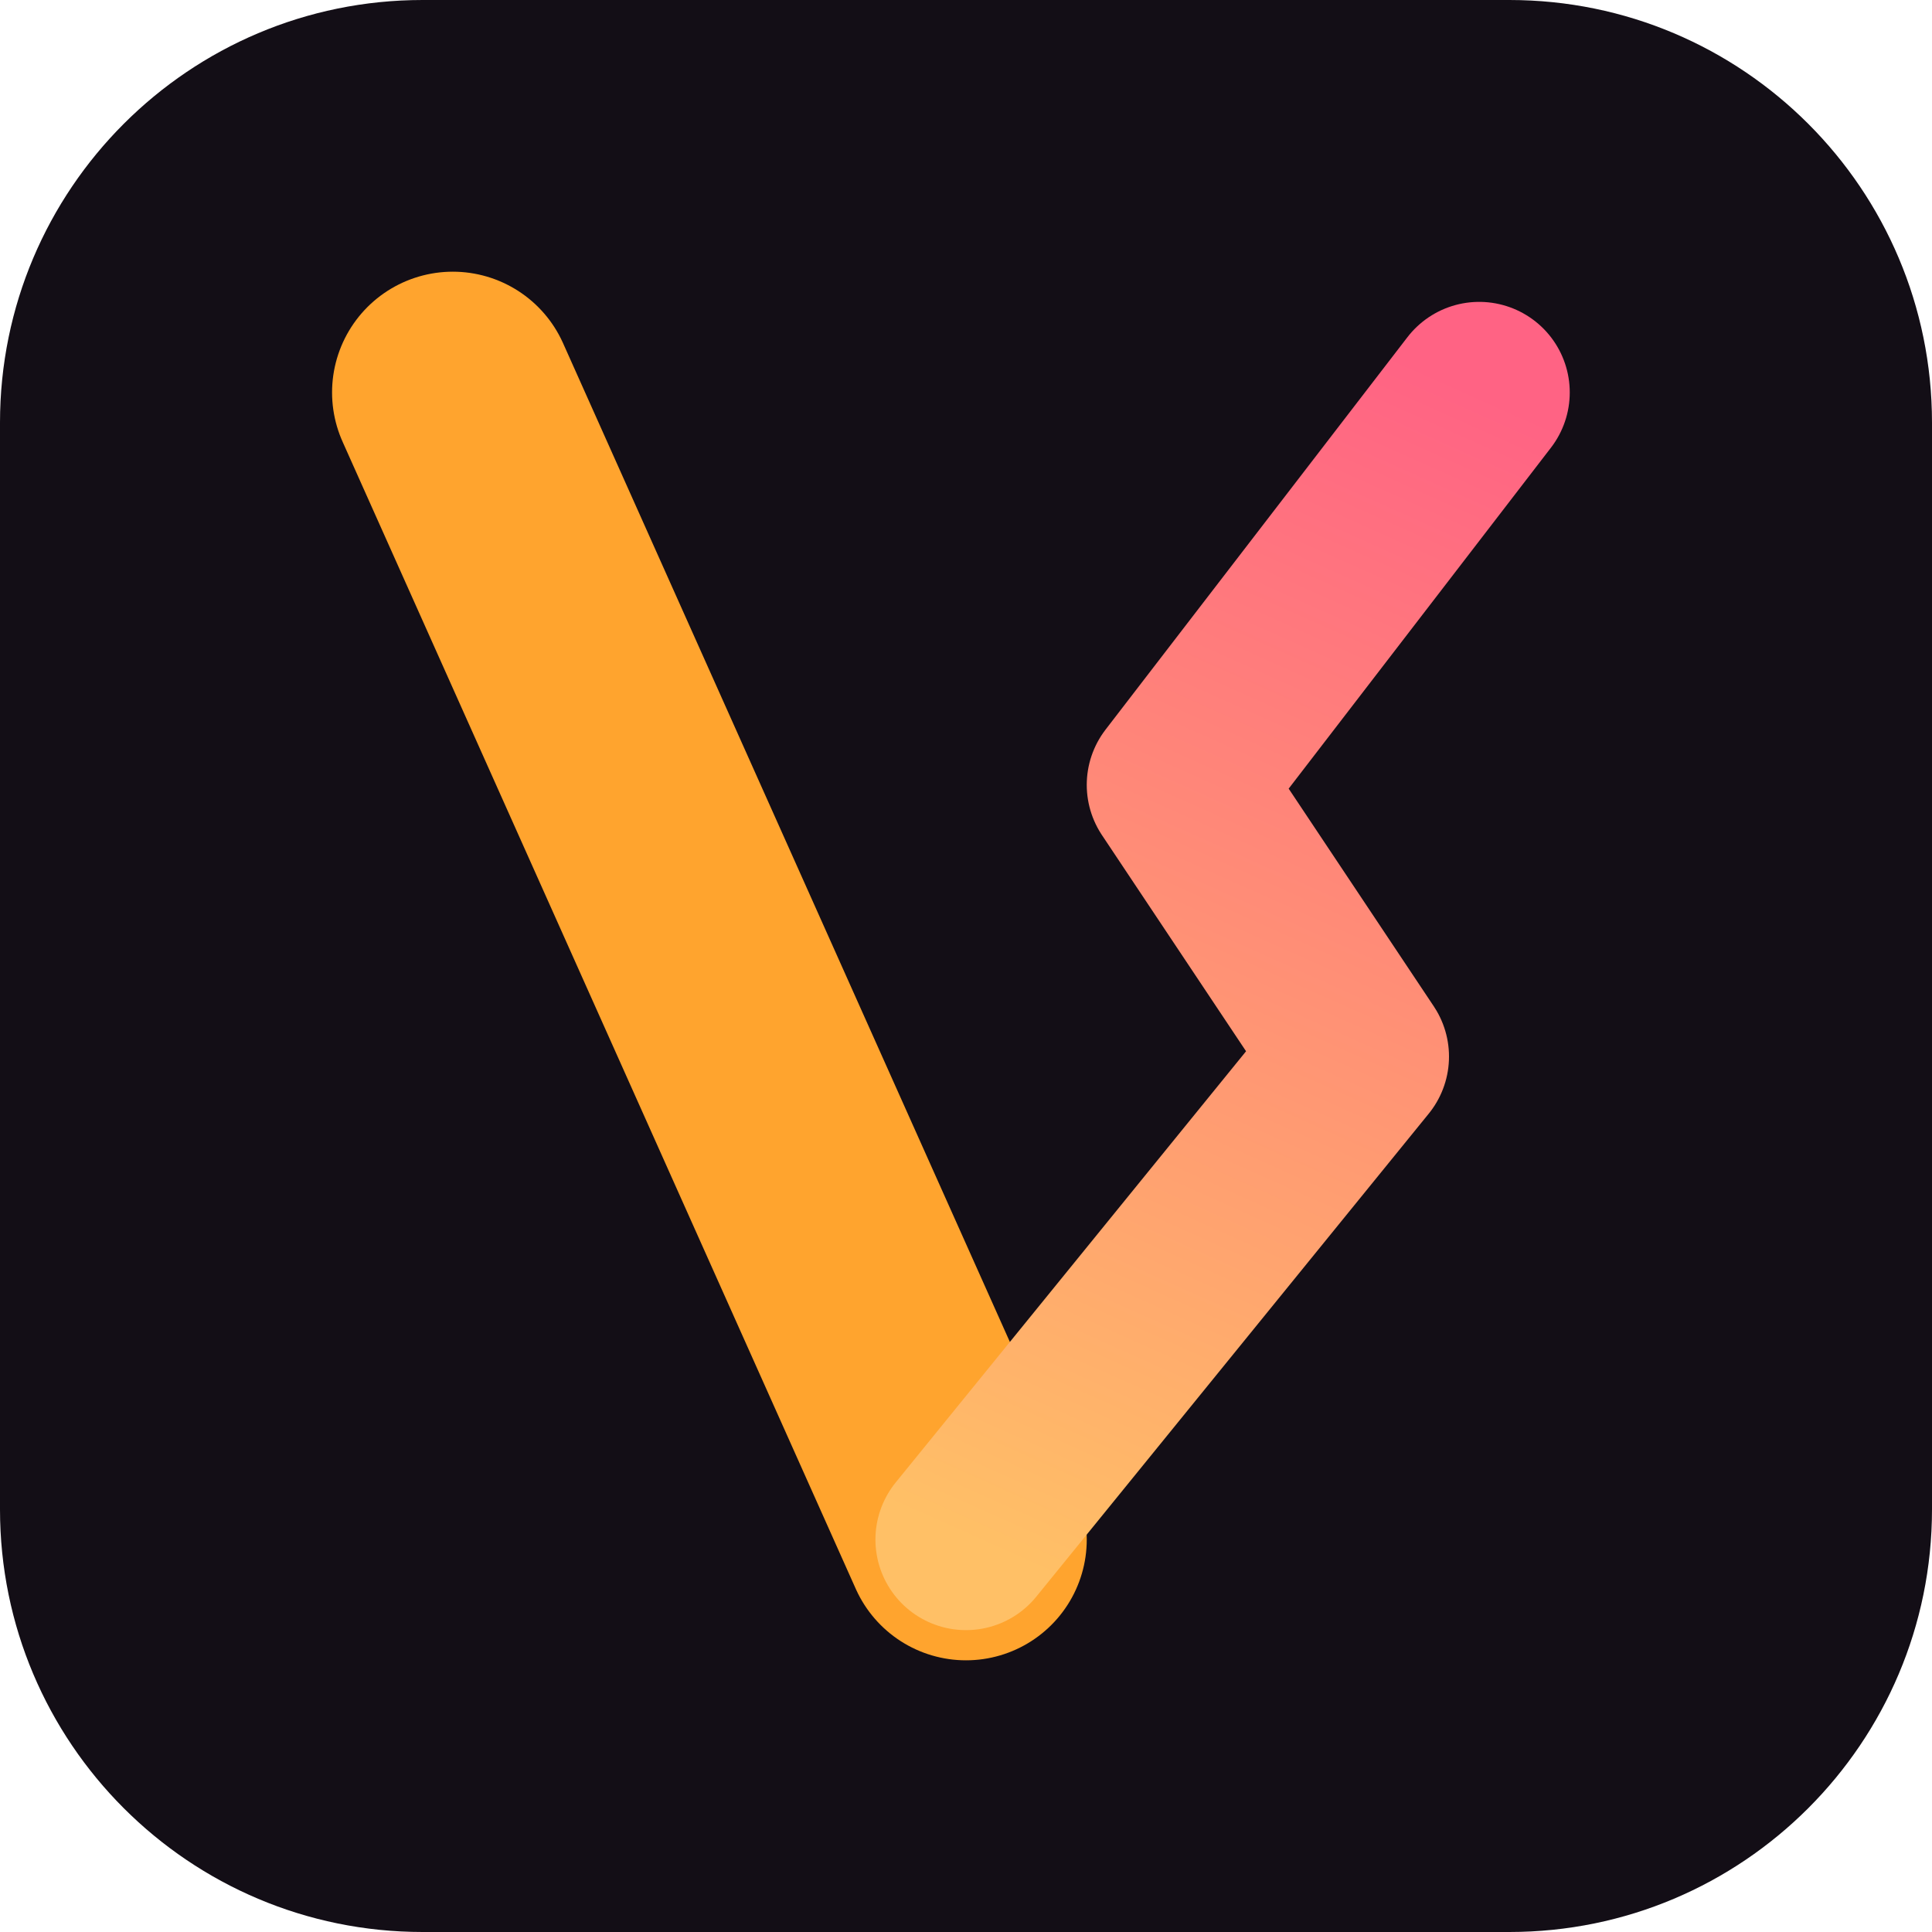
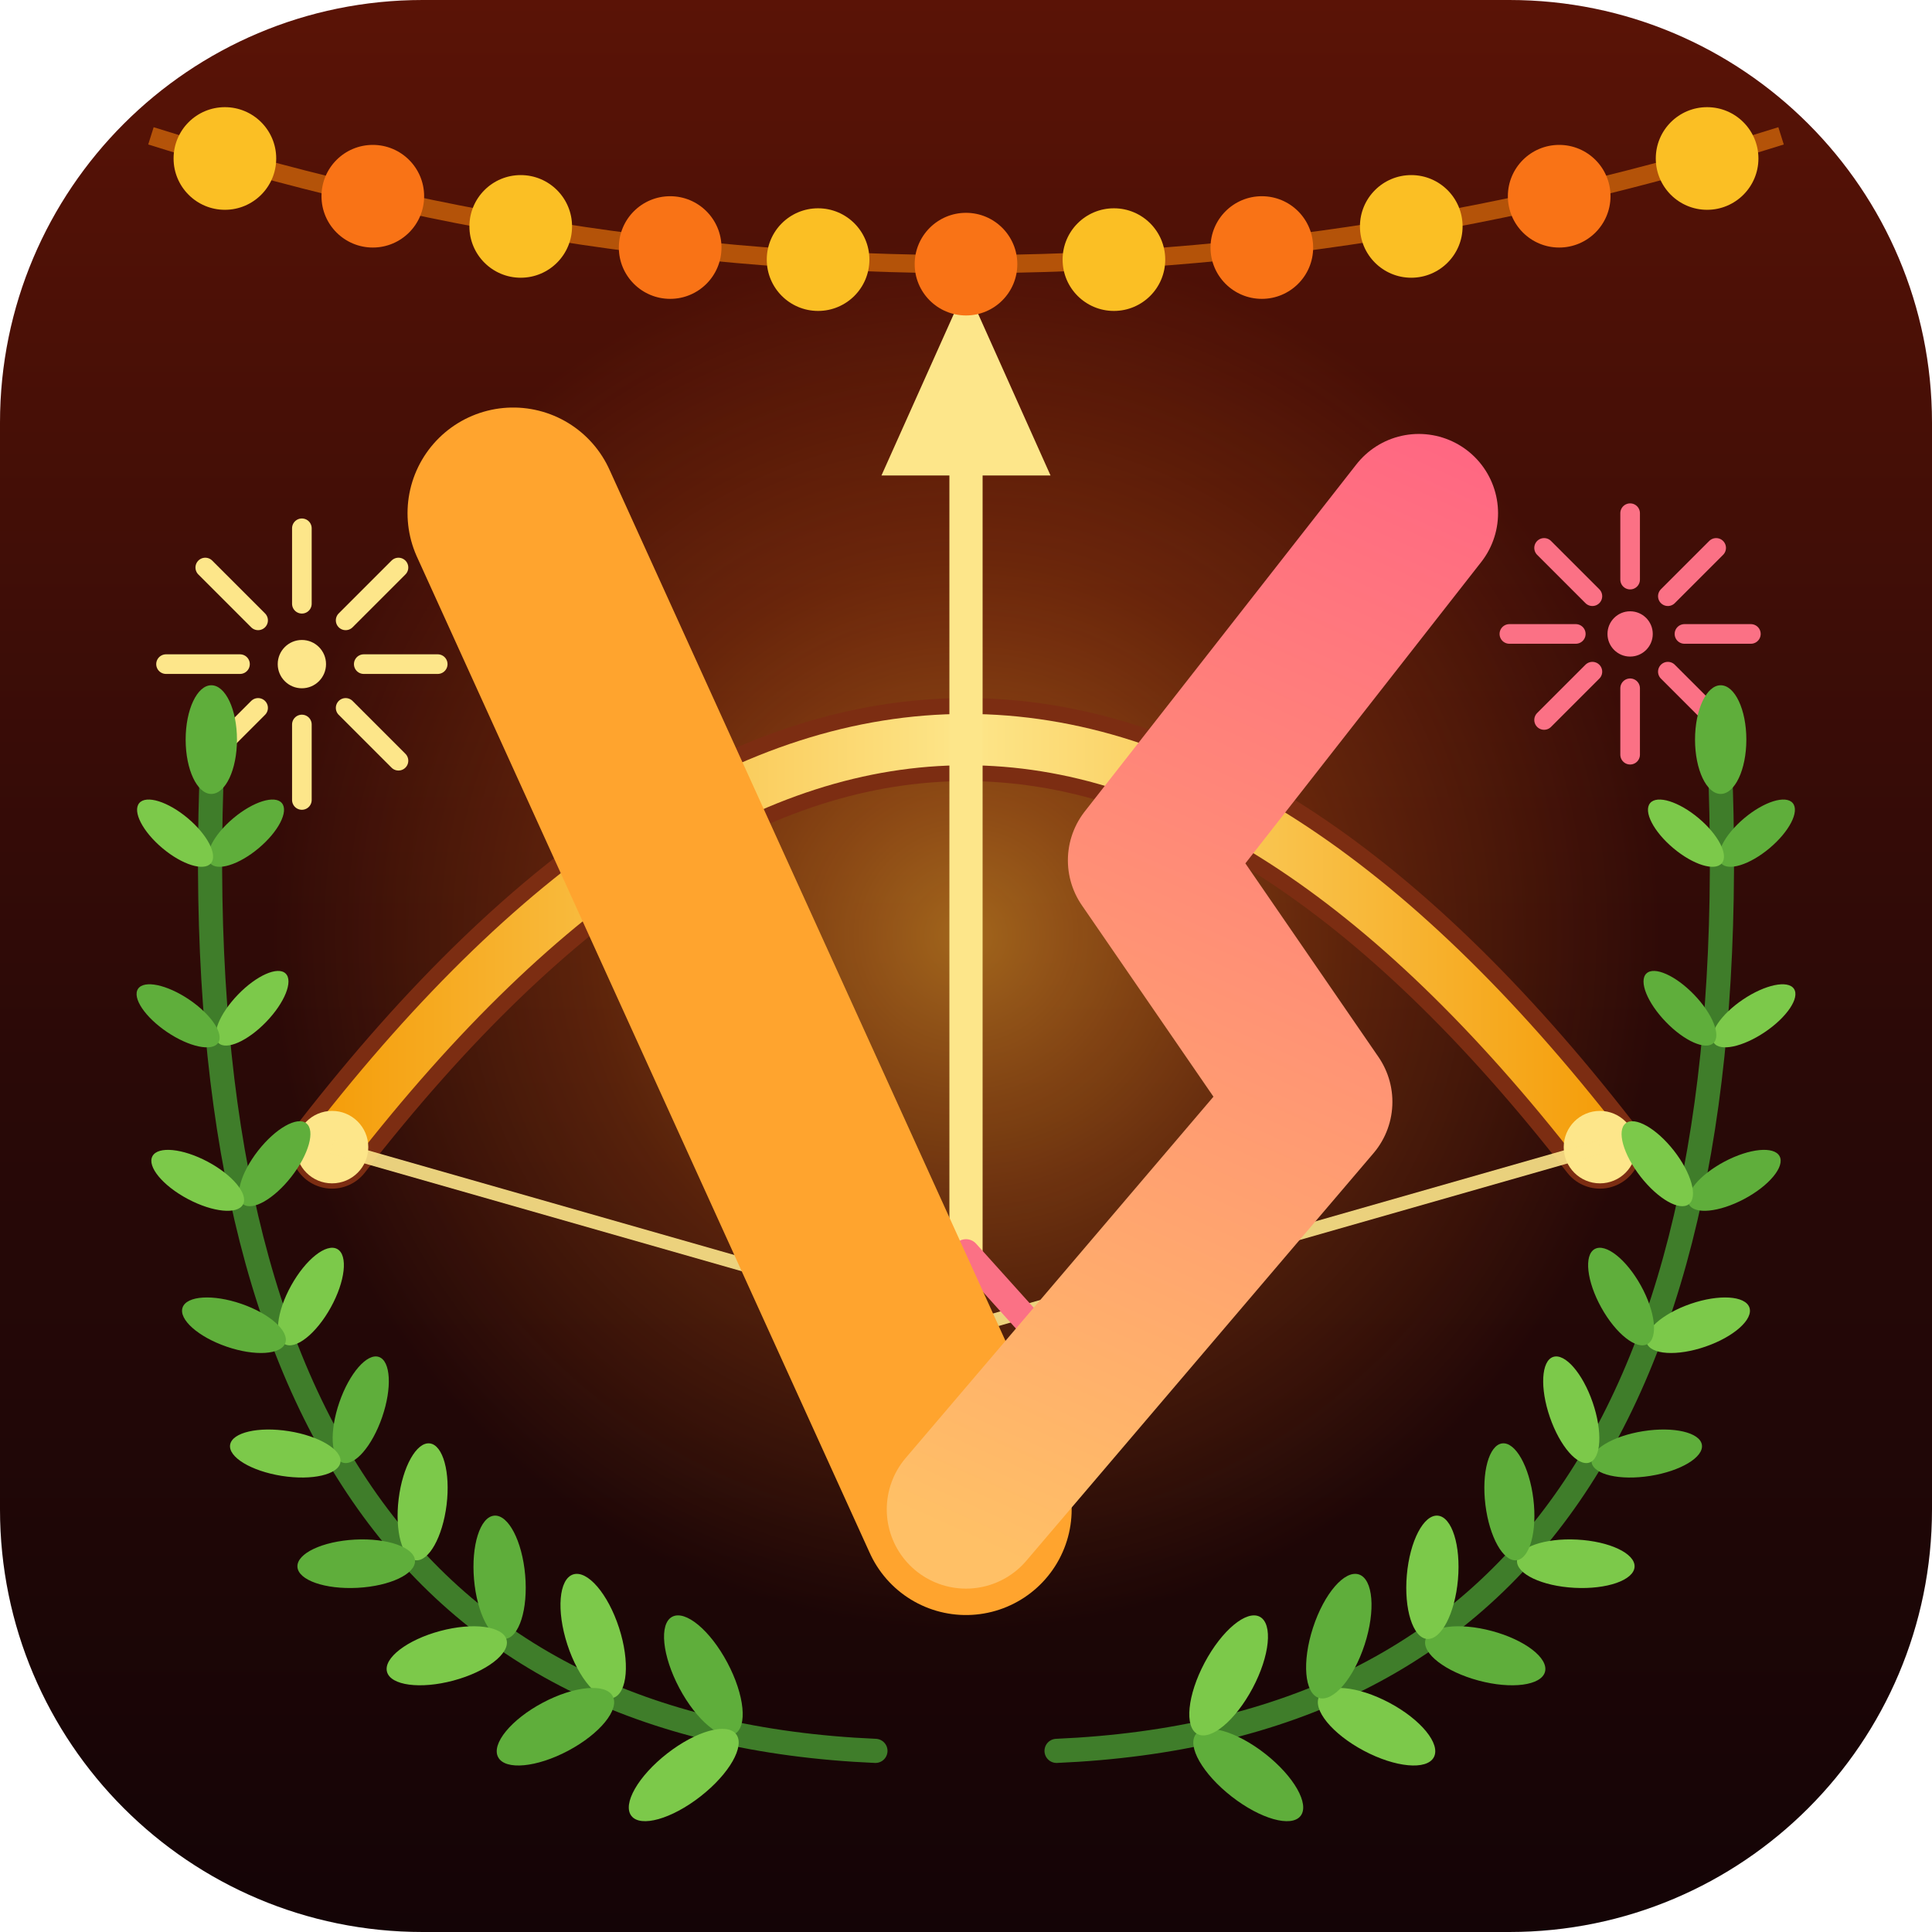
<svg xmlns="http://www.w3.org/2000/svg" viewBox="0 0 128 128">
  <defs>
+     <linearGradient id="sky" x1="0" y1="0" x2="0" y2="128" gradientUnits="userSpaceOnUse">
+       <stop offset="0" stop-color="#5a1306" />
+       <stop offset=".55" stop-color="#2a0907" />
+       <stop offset="1" stop-color="#140406" />
+     </linearGradient>
+     <radialGradient id="halo" cx="64" cy="62" r="46" gradientUnits="userSpaceOnUse">
+       <stop offset="0" stop-color="#ffb02e" stop-opacity=".55" />
+       <stop offset=".55" stop-color="#ff7a1a" stop-opacity=".22" />
+       <stop offset="1" stop-color="#ff7a1a" stop-opacity="0" />
+     </radialGradient>
    <linearGradient id="vxa" x1="98" y1="26" x2="64" y2="102" gradientUnits="userSpaceOnUse">
      <stop offset="0" stop-color="#ff6384" />
      <stop offset="1" stop-color="#ffc066" />
    </linearGradient>
+     <linearGradient id="gold" x1="22" y1="0" x2="106" y2="0" gradientUnits="userSpaceOnUse">
+       <stop offset="0" stop-color="#f59e0b" />
+       <stop offset=".5" stop-color="#fde68a" />
+       <stop offset="1" stop-color="#f59e0b" />
+     </linearGradient>
+     <clipPath id="tile">
+       <rect width="128" height="128" rx="28" />
+     </clipPath>
+     <style>
+       .stem{fill:none;stroke:#3f7d2a;stroke-width:1.6;stroke-linecap:round}
+       .lf{fill:#5fae3b} .lf2{fill:#7cc94a}
+       .cord{fill:none;stroke:#b45309;stroke-width:1.2}
+       .mg1{fill:#f97316} .mg2{fill:#fbbf24}
+       .sp1{stroke:#fde68a;stroke-width:1.3;stroke-linecap:round} .sp2{stroke:#fb7185;stroke-width:1.3;stroke-linecap:round}
+     </style>
  </defs>
-   <rect width="128" height="128" rx="28" fill="#130e16" />
-   <line x1="30" y1="26" x2="64" y2="102" stroke="#ffa42e" stroke-width="16" stroke-linecap="round" />
-   <polyline points="98,26 78,52 90,70 64,102" fill="none" stroke="url(#vxa)" stroke-width="12" stroke-linecap="round" stroke-linejoin="round" />
+   <g clip-path="url(#tile)">
+     <rect width="128" height="128" fill="url(#sky)" />
+     <circle cx="64" cy="62" r="46" fill="url(#halo)" />
+     <path d="M22 76Q64 22 106 76" fill="none" stroke="#7c2d12" stroke-width="5.5" stroke-linecap="round" />
+     <path d="M22 76Q64 22 106 76" fill="none" stroke="url(#gold)" stroke-width="3.4" stroke-linecap="round" />
+     <circle cx="22" cy="76" r="2.4" fill="#fde68a" />
+     <circle cx="106" cy="76" r="2.4" fill="#fde68a" />
+     <path d="M22 76L64 88L106 76" fill="none" stroke="#fde68a" stroke-opacity=".9" stroke-width=".9" />
+     <path d="M64 88V30" stroke="#fde68a" stroke-width="2.2" stroke-linecap="round" />
+     <path d="M64 19l-5.6 12.5h11.2z" fill="#fde68a" />
+     <path d="M64 88l-4.5 5M64 88l4.5 5M64 83l-4.5 5M64 83l4.5 5" stroke="#fb7185" stroke-width="1.8" stroke-linecap="round" />
+     <path class="sp1" d="M24.1 44.0L29.0 44.0" />
+     <path class="sp1" d="M22.9 46.9L26.4 50.4" />
+     <path class="sp1" d="M20.0 48.0L20.0 53.0" />
+     <path class="sp1" d="M17.1 46.9L13.6 50.4" />
+     <path class="sp1" d="M15.9 44.0L11.0 44.0" />
+     <path class="sp1" d="M17.1 41.1L13.6 37.6" />
+     <path class="sp1" d="M20.0 40.0L20.0 35.0" />
+     <path class="sp1" d="M22.9 41.1L26.4 37.6" />
+     <path class="sp2" d="M111.6 42.0L116.0 42.0" />
+     <path class="sp2" d="M110.5 44.5L113.7 47.7" />
+     <path class="sp2" d="M108.0 45.6L108.0 50.0" />
+     <path class="sp2" d="M105.5 44.5L102.3 47.7" />
+     <path class="sp2" d="M104.4 42.0L100.0 42.0" />
+     <path class="sp2" d="M105.5 39.5L102.3 36.3" />
+     <path class="sp2" d="M108.0 38.4L108.0 34.0" />
+     <path class="sp2" d="M110.5 39.5L113.7 36.3" />
+     <circle cx="20" cy="44" r="1.6" fill="#fde68a" />
+     <circle cx="108" cy="42" r="1.5" fill="#fb7185" />
+     <path class="stem" d="M58.0 116.0Q12.0 114.0 14.0 52.0" />
+     <ellipse class="lf" cx="46.6" cy="111.0" rx="4.4" ry="1.8" transform="rotate(-118 46.6 111.0)" />
+     <ellipse class="lf2" cx="45.3" cy="117.6" rx="4.4" ry="1.8" transform="rotate(-218 45.3 117.6)" />
+     <ellipse class="lf2" cx="39.3" cy="108.4" rx="4.3" ry="1.8" transform="rotate(-108 39.3 108.4)" />
+     <ellipse class="lf" cx="36.8" cy="114.4" rx="4.3" ry="1.8" transform="rotate(-208 36.8 114.4)" />
+     <ellipse class="lf" cx="33.1" cy="104.5" rx="4.1" ry="1.7" transform="rotate(-95 33.1 104.5)" />
+     <ellipse class="lf2" cx="29.6" cy="109.7" rx="4.1" ry="1.7" transform="rotate(-195 29.6 109.7)" />
+     <ellipse class="lf2" cx="28.0" cy="99.5" rx="3.9" ry="1.6" transform="rotate(-83 28.0 99.5)" />
+     <ellipse class="lf" cx="23.6" cy="103.6" rx="3.9" ry="1.6" transform="rotate(-183 23.6 103.6)" />
+     <ellipse class="lf" cx="23.9" cy="93.4" rx="3.7" ry="1.5" transform="rotate(-71 23.9 93.4)" />
+     <ellipse class="lf2" cx="18.9" cy="96.3" rx="3.7" ry="1.5" transform="rotate(-171 18.9 96.3)" />
+     <ellipse class="lf2" cx="20.6" cy="85.9" rx="3.6" ry="1.5" transform="rotate(-61 20.6 85.9)" />
+     <ellipse class="lf" cx="15.5" cy="87.8" rx="3.6" ry="1.5" transform="rotate(-161 15.5 87.8)" />
+     <ellipse class="lf" cx="18.2" cy="77.1" rx="3.4" ry="1.4" transform="rotate(-52 18.2 77.1)" />
+     <ellipse class="lf2" cx="13.1" cy="78.2" rx="3.4" ry="1.4" transform="rotate(-152 13.1 78.2)" />
+     <ellipse class="lf2" cx="16.7" cy="66.8" rx="3.2" ry="1.3" transform="rotate(-46 16.7 66.8)" />
+     <ellipse class="lf" cx="11.8" cy="67.3" rx="3.2" ry="1.3" transform="rotate(-146 11.8 67.3)" />
+     <ellipse class="lf" cx="16.3" cy="55.2" rx="3.1" ry="1.3" transform="rotate(-40 16.3 55.2)" />
+     <ellipse class="lf2" cx="11.6" cy="55.2" rx="3.1" ry="1.3" transform="rotate(-140 11.6 55.2)" />
+     <ellipse class="lf" cx="14.0" cy="49.0" rx="1.7" ry="3.6" />
+     <path class="stem" d="M70.0 116.0Q116.0 114.0 114.0 52.0" />
+     <ellipse class="lf" cx="82.7" cy="117.6" rx="4.4" ry="1.8" transform="rotate(38 82.7 117.6)" />
+     <ellipse class="lf2" cx="81.4" cy="111.0" rx="4.4" ry="1.8" transform="rotate(-62 81.4 111.0)" />
+     <ellipse class="lf2" cx="91.2" cy="114.4" rx="4.3" ry="1.8" transform="rotate(28 91.2 114.4)" />
+     <ellipse class="lf" cx="88.7" cy="108.4" rx="4.3" ry="1.8" transform="rotate(-72 88.7 108.4)" />
+     <ellipse class="lf" cx="98.4" cy="109.7" rx="4.1" ry="1.7" transform="rotate(15 98.4 109.7)" />
+     <ellipse class="lf2" cx="94.9" cy="104.5" rx="4.1" ry="1.7" transform="rotate(-85 94.9 104.5)" />
+     <ellipse class="lf2" cx="104.4" cy="103.6" rx="3.9" ry="1.6" transform="rotate(3 104.4 103.6)" />
+     <ellipse class="lf" cx="100.0" cy="99.5" rx="3.9" ry="1.6" transform="rotate(-97 100.0 99.5)" />
+     <ellipse class="lf" cx="109.1" cy="96.3" rx="3.7" ry="1.5" transform="rotate(-9 109.1 96.3)" />
+     <ellipse class="lf2" cx="104.1" cy="93.4" rx="3.7" ry="1.5" transform="rotate(-109 104.1 93.4)" />
+     <ellipse class="lf2" cx="112.5" cy="87.8" rx="3.6" ry="1.5" transform="rotate(-19 112.5 87.8)" />
+     <ellipse class="lf" cx="107.4" cy="85.9" rx="3.6" ry="1.5" transform="rotate(-119 107.4 85.9)" />
+     <ellipse class="lf" cx="114.9" cy="78.2" rx="3.4" ry="1.4" transform="rotate(-28 114.9 78.2)" />
+     <ellipse class="lf2" cx="109.8" cy="77.1" rx="3.4" ry="1.4" transform="rotate(-128 109.8 77.1)" />
+     <ellipse class="lf2" cx="116.2" cy="67.3" rx="3.2" ry="1.3" transform="rotate(-34 116.2 67.3)" />
+     <ellipse class="lf" cx="111.3" cy="66.8" rx="3.2" ry="1.3" transform="rotate(-134 111.3 66.8)" />
+     <ellipse class="lf" cx="116.4" cy="55.2" rx="3.1" ry="1.3" transform="rotate(-40 116.4 55.2)" />
+     <ellipse class="lf2" cx="111.7" cy="55.2" rx="3.1" ry="1.3" transform="rotate(-140 111.7 55.2)" />
+     <ellipse class="lf" cx="114.0" cy="49.0" rx="1.7" ry="3.6" />
+     <path class="cord" d="M10 9Q64 26 118 9" />
+     <circle class="mg2" cx="14.9" cy="10.5" r="3.4" />
+     <circle class="mg1" cx="24.7" cy="13.0" r="3.4" />
+     <circle class="mg2" cx="34.5" cy="15.0" r="3.4" />
+     <circle class="mg1" cx="44.4" cy="16.4" r="3.4" />
+     <circle class="mg2" cx="54.2" cy="17.2" r="3.4" />
+     <circle class="mg1" cx="64.0" cy="17.5" r="3.4" />
+     <circle class="mg2" cx="73.8" cy="17.2" r="3.4" />
+     <circle class="mg1" cx="83.6" cy="16.4" r="3.4" />
+     <circle class="mg2" cx="93.5" cy="15.0" r="3.4" />
+     <circle class="mg1" cx="103.3" cy="13.0" r="3.4" />
+     <circle class="mg2" cx="113.1" cy="10.5" r="3.4" />
+   </g>
+   <line x1="34" y1="34" x2="64" y2="100" stroke="#ffa42e" stroke-width="14" stroke-linecap="round" />
+   <polyline points="94,34 76,57 87,73 64,100" fill="none" stroke="url(#vxa)" stroke-width="10.5" stroke-linecap="round" stroke-linejoin="round" />
</svg>
